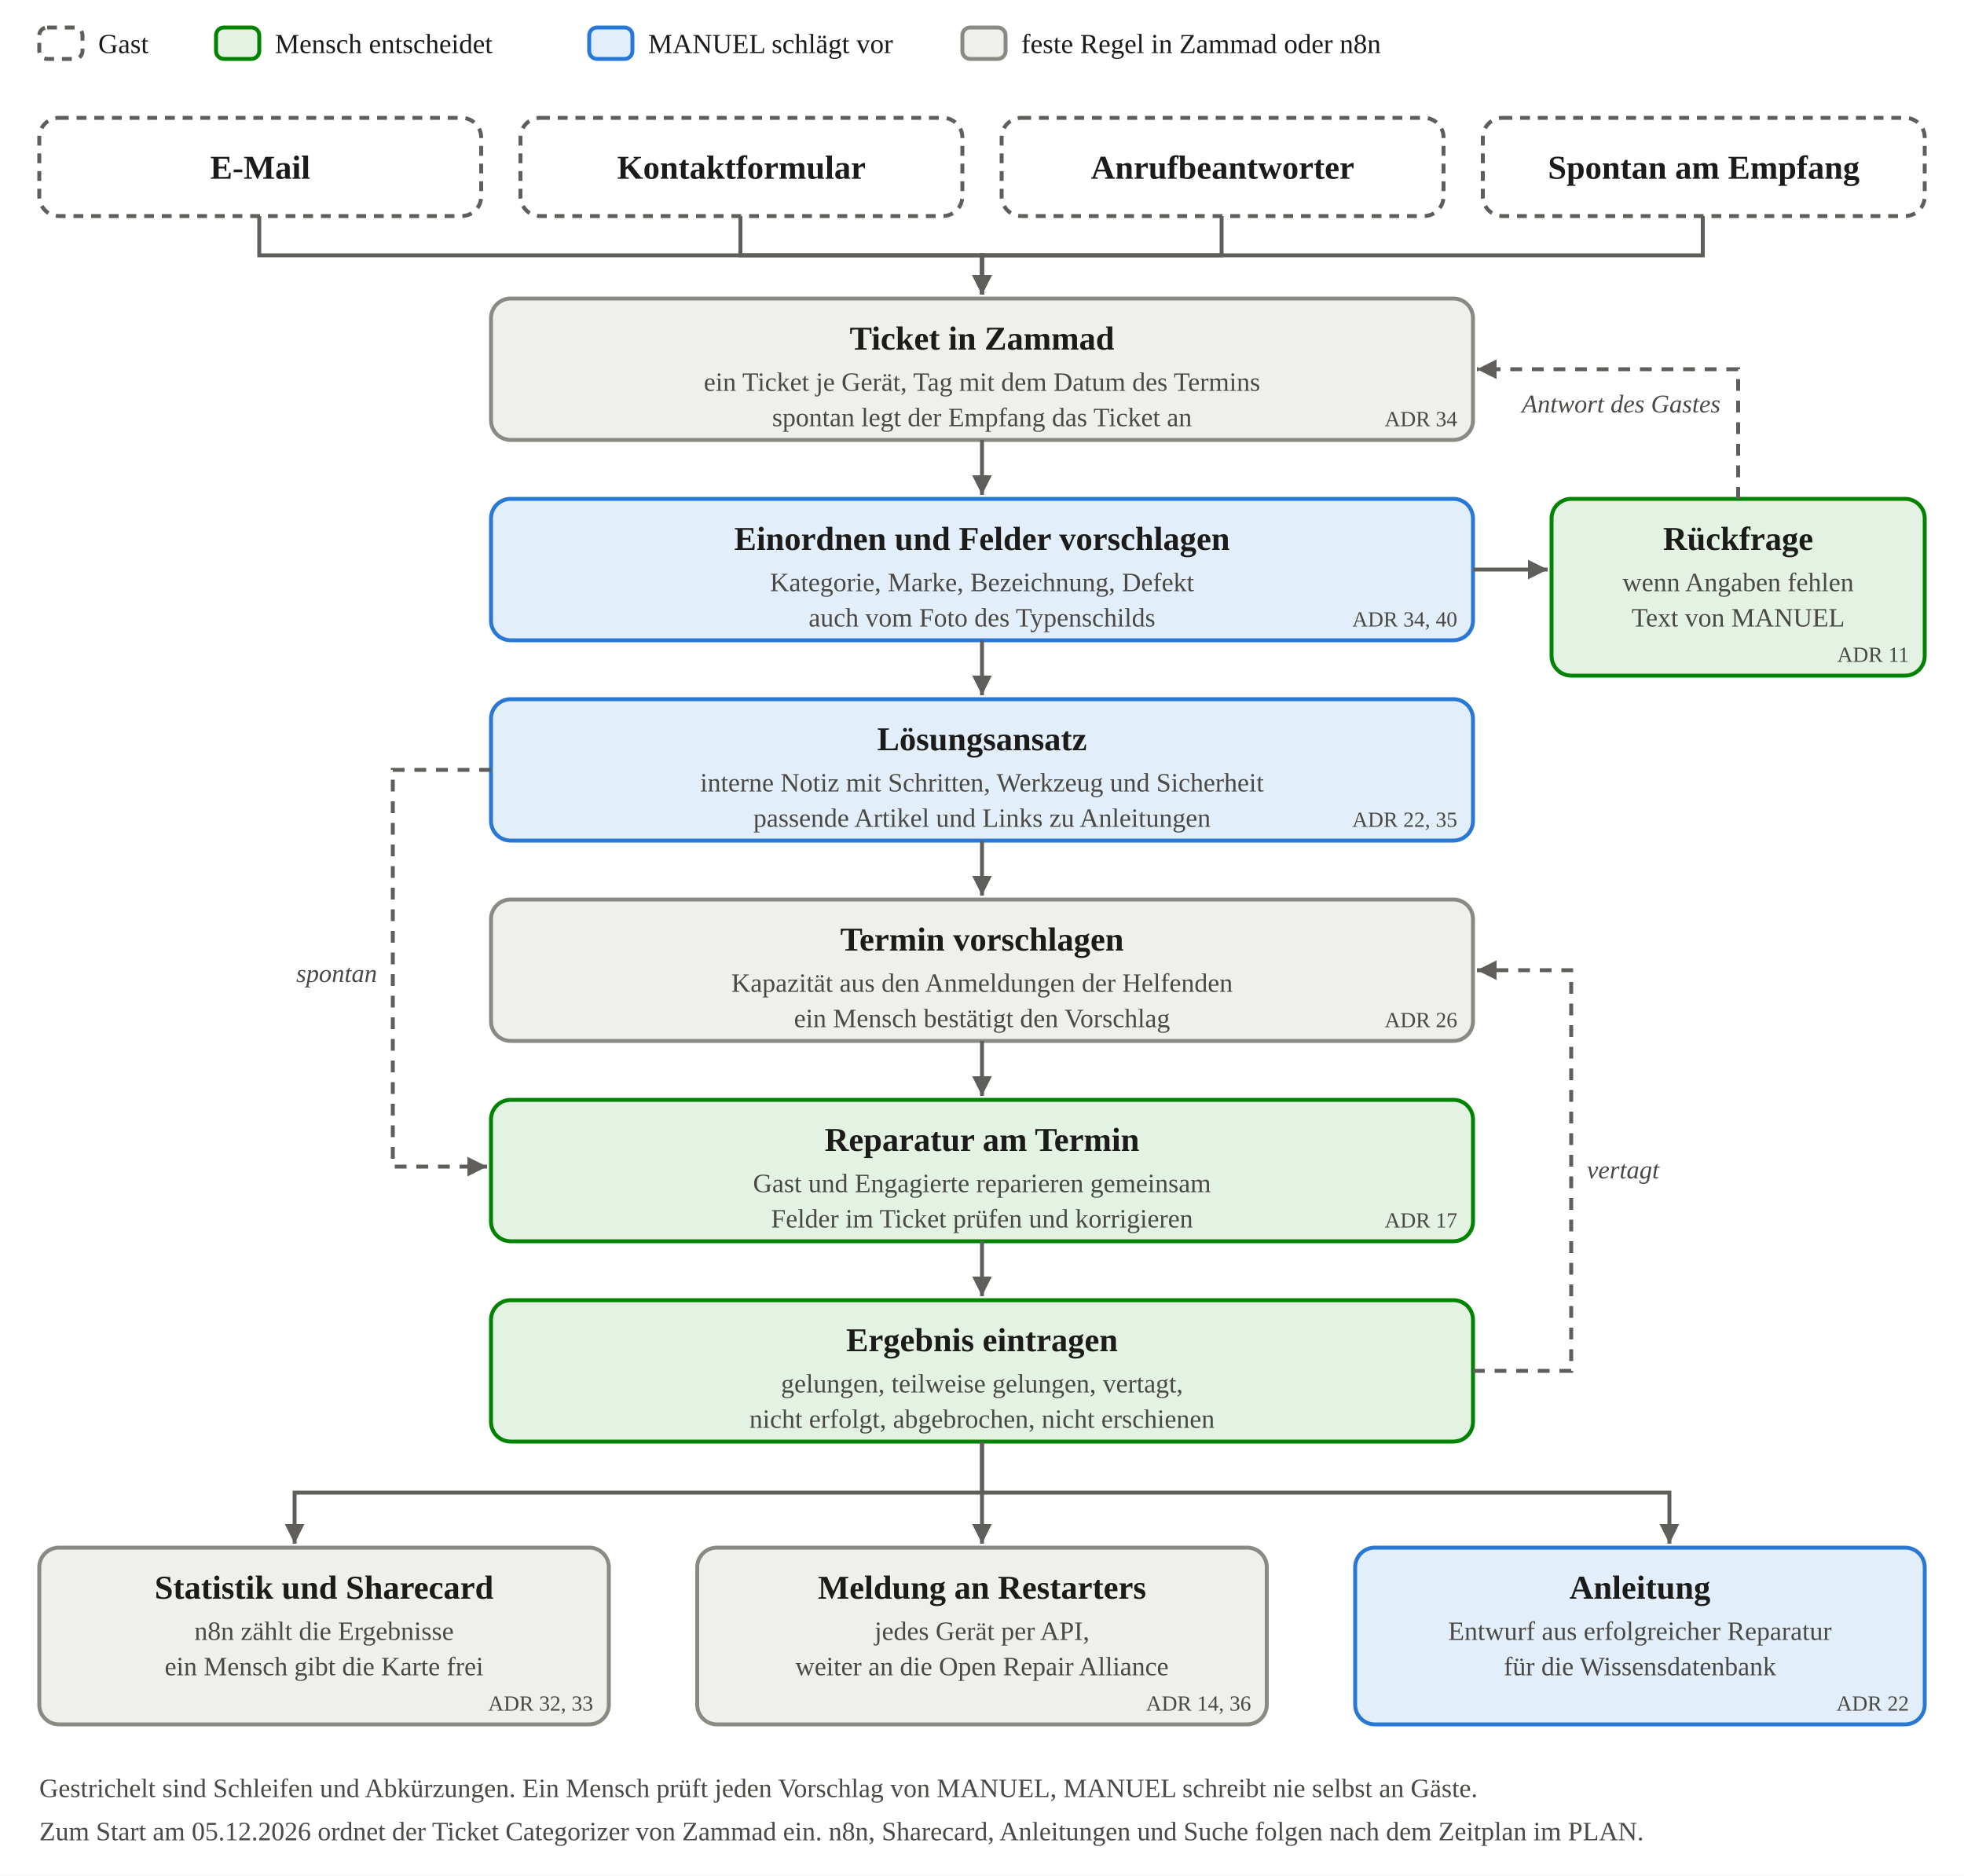
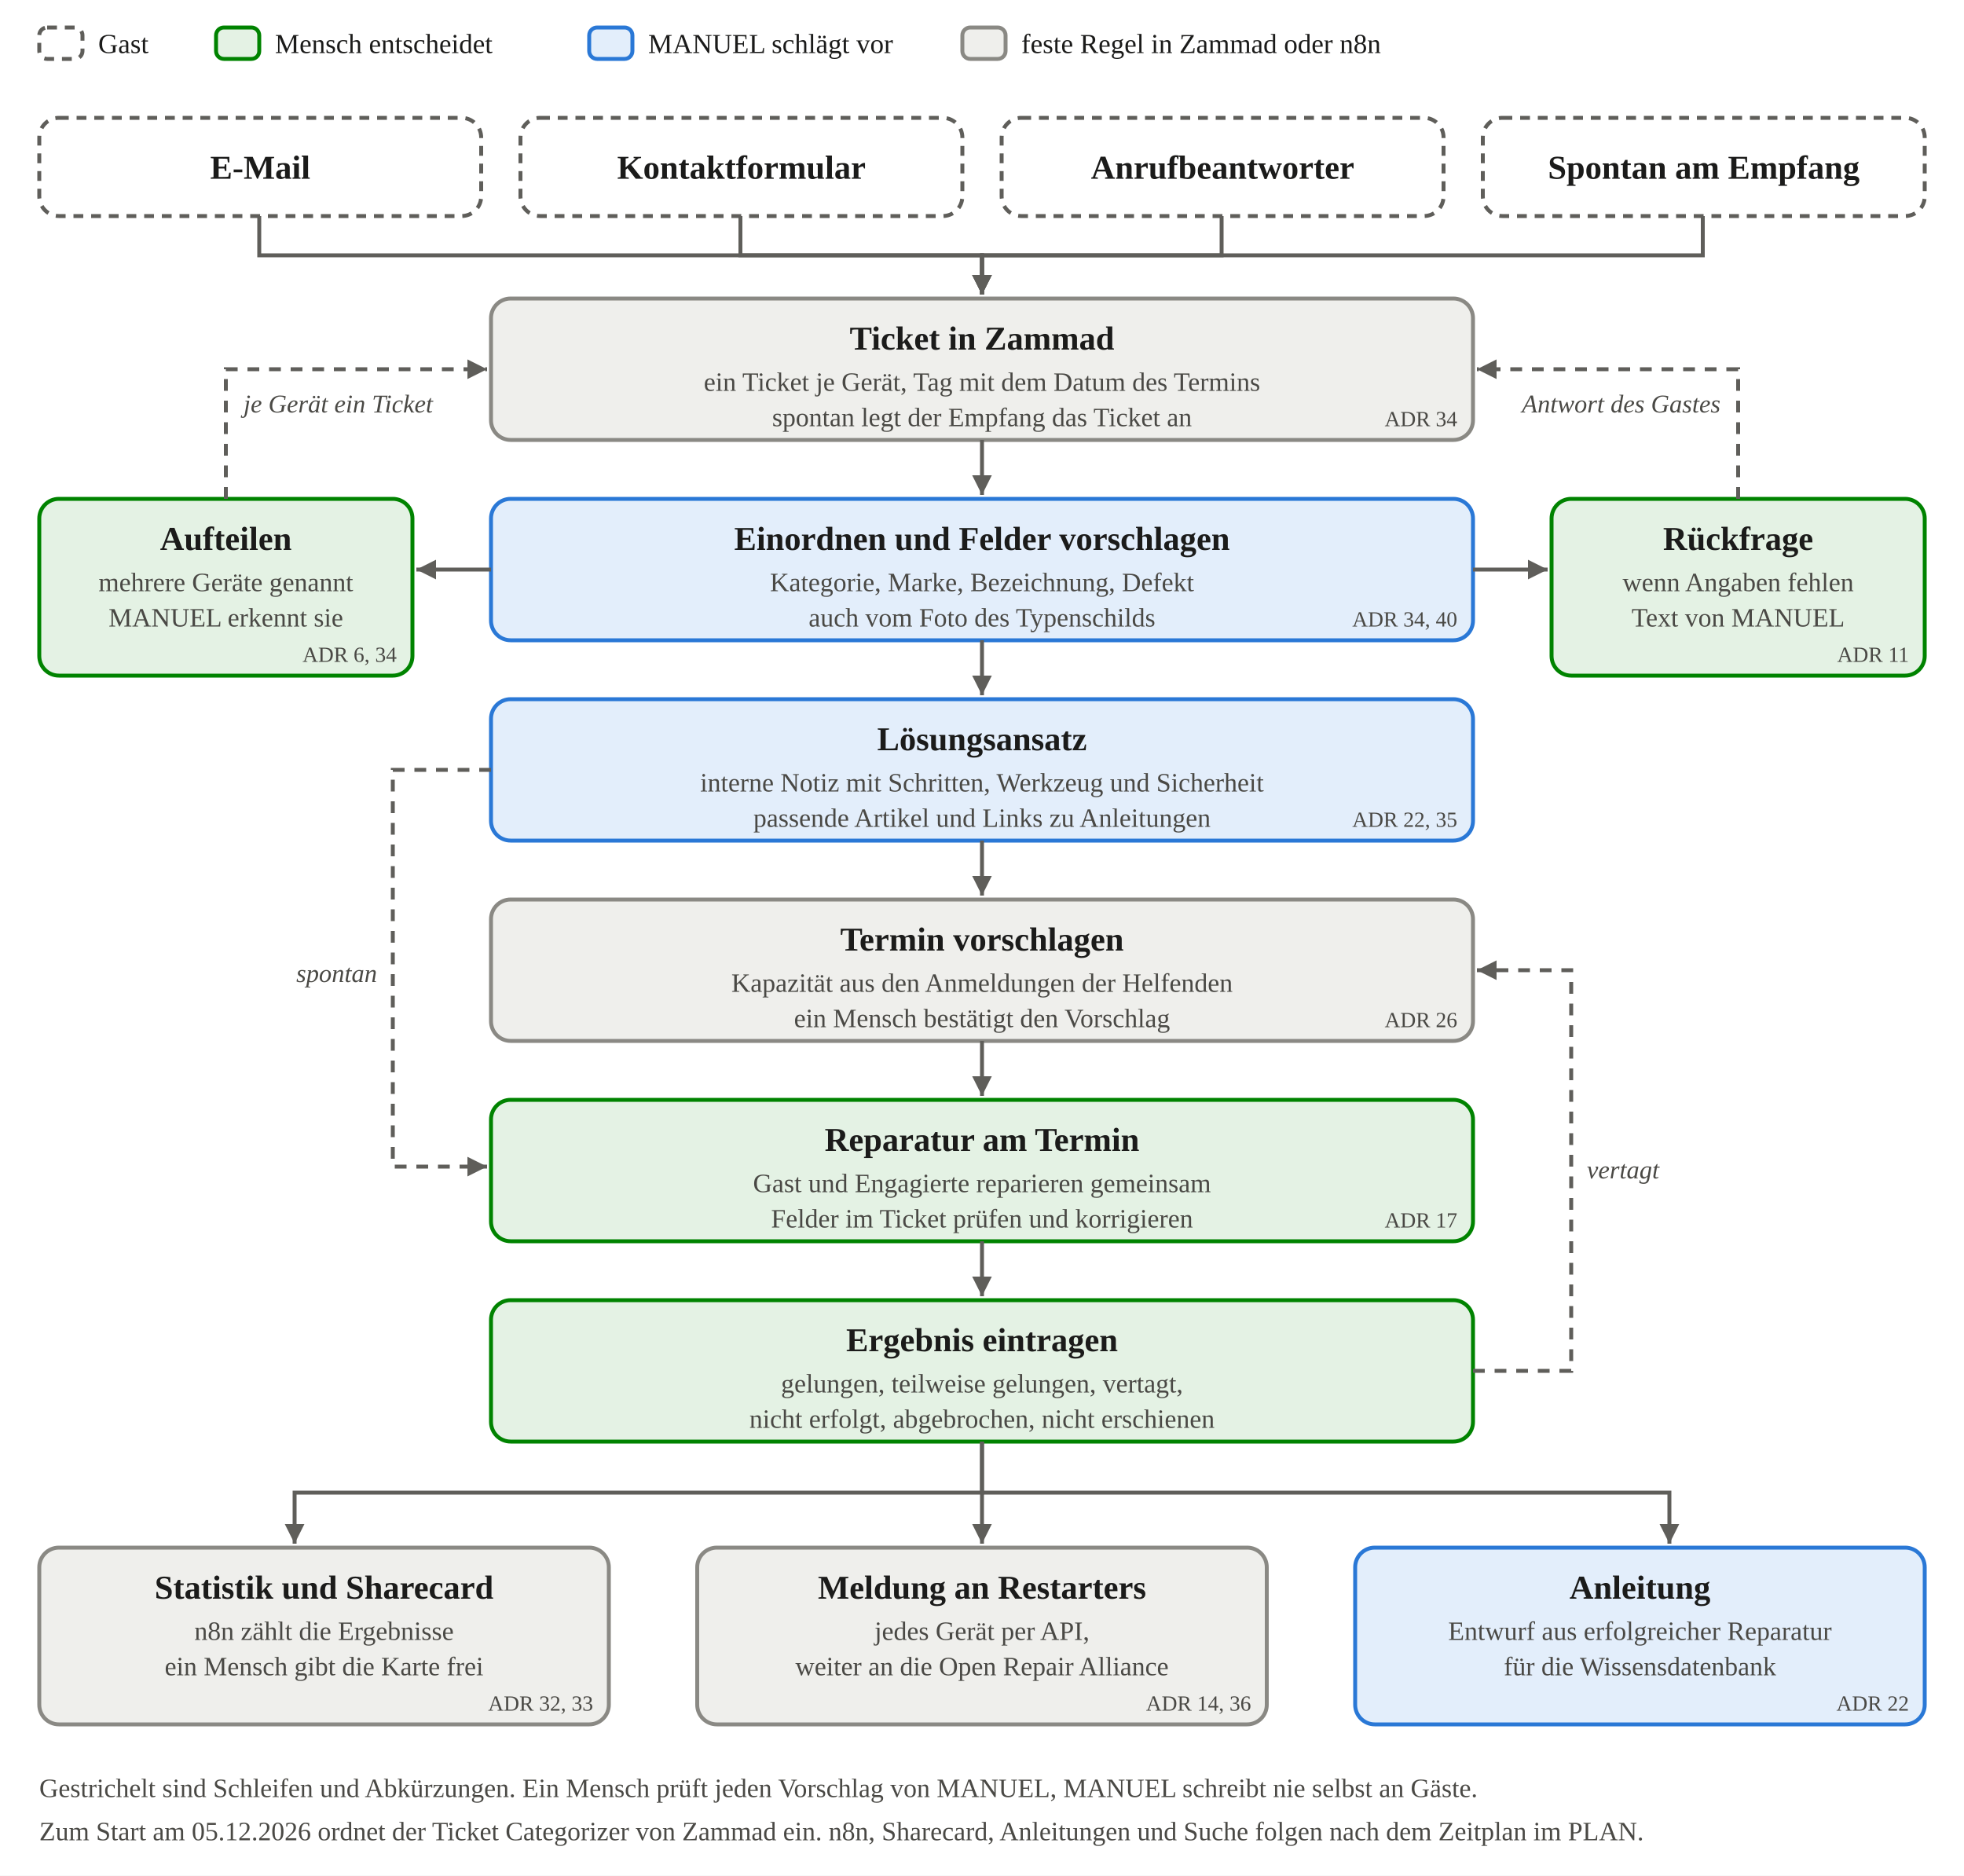
<svg xmlns="http://www.w3.org/2000/svg" viewBox="0 0 1000 955" width="1000" height="955" font-family="Source Sans 3, Source Sans Pro, Noto Sans, Liberation Sans, Arial, DejaVu Sans, sans-serif" role="img" aria-label="Ablauf einer Anfrage im Repair Café vom Eingang bis zur Meldung">
  <rect width="1000" height="955" fill="#ffffff" />
  <rect x="20" y="14" width="22" height="16" rx="4" fill="#ffffff" stroke="#5f5e5a" stroke-width="2" stroke-dasharray="5 4" />
  <text x="50" y="27" font-size="14" fill="#1b1b1a">Gast</text>
  <rect x="110" y="14" width="22" height="16" rx="4" fill="#e4f2e4" stroke="#008300" stroke-width="2" />
  <text x="140" y="27" font-size="14" fill="#1b1b1a">Mensch entscheidet</text>
  <rect x="300" y="14" width="22" height="16" rx="4" fill="#e3eefb" stroke="#2a78d6" stroke-width="2" />
  <text x="330" y="27" font-size="14" fill="#1b1b1a">MANUEL schlägt vor</text>
  <rect x="490" y="14" width="22" height="16" rx="4" fill="#efefec" stroke="#8a8984" stroke-width="2" />
  <text x="520" y="27" font-size="14" fill="#1b1b1a">feste Regel in Zammad oder n8n</text>
  <rect x="20" y="60" width="225" height="50" rx="10" fill="#ffffff" stroke="#5f5e5a" stroke-width="2" stroke-dasharray="5 4" />
  <text x="132.5" y="91.0" text-anchor="middle" font-size="17" font-weight="600" fill="#1b1b1a">E-Mail</text>
  <rect x="265" y="60" width="225" height="50" rx="10" fill="#ffffff" stroke="#5f5e5a" stroke-width="2" stroke-dasharray="5 4" />
  <text x="377.5" y="91.0" text-anchor="middle" font-size="17" font-weight="600" fill="#1b1b1a">Kontaktformular</text>
  <rect x="510" y="60" width="225" height="50" rx="10" fill="#ffffff" stroke="#5f5e5a" stroke-width="2" stroke-dasharray="5 4" />
  <text x="622.5" y="91.0" text-anchor="middle" font-size="17" font-weight="600" fill="#1b1b1a">Anrufbeantworter</text>
  <rect x="755" y="60" width="225" height="50" rx="10" fill="#ffffff" stroke="#5f5e5a" stroke-width="2" stroke-dasharray="5 4" />
  <text x="867.5" y="91.0" text-anchor="middle" font-size="17" font-weight="600" fill="#1b1b1a">Spontan am Empfang</text>
  <path d="M 132 110 L 132 130 L 500 130 L 500 150" fill="none" stroke="#5f5e5a" stroke-width="2" />
  <path d="M 500 150 L 495.0 140.0 L 505.0 140.0 Z" fill="#5f5e5a" />
  <path d="M 377 110 L 377 130 L 500 130 L 500 150" fill="none" stroke="#5f5e5a" stroke-width="2" />
  <path d="M 500 150 L 495.0 140.0 L 505.0 140.0 Z" fill="#5f5e5a" />
  <path d="M 622 110 L 622 130 L 500 130 L 500 150" fill="none" stroke="#5f5e5a" stroke-width="2" />
  <path d="M 500 150 L 495.0 140.0 L 505.0 140.0 Z" fill="#5f5e5a" />
  <path d="M 867 110 L 867 130 L 500 130 L 500 150" fill="none" stroke="#5f5e5a" stroke-width="2" />
  <path d="M 500 150 L 495.0 140.0 L 505.0 140.0 Z" fill="#5f5e5a" />
  <rect x="250" y="152" width="500" height="72" rx="10" fill="#efefec" stroke="#8a8984" stroke-width="2" />
  <text x="500.0" y="178" text-anchor="middle" font-size="17" font-weight="600" fill="#1b1b1a">Ticket in Zammad</text>
  <text x="500.0" y="199" text-anchor="middle" font-size="13.5" fill="#4a4945">ein Ticket je Gerät, Tag mit dem Datum des Termins</text>
  <text x="500.0" y="217" text-anchor="middle" font-size="13.5" fill="#4a4945">spontan legt der Empfang das Ticket an</text>
  <text x="742" y="217" text-anchor="end" font-size="11" fill="#4a4945">ADR 34</text>
  <path d="M 500 224 L 500 252" fill="none" stroke="#5f5e5a" stroke-width="2" />
  <path d="M 500 252 L 495.0 242.0 L 505.0 242.0 Z" fill="#5f5e5a" />
  <rect x="250" y="254" width="500" height="72" rx="10" fill="#e3eefb" stroke="#2a78d6" stroke-width="2" />
  <text x="500.0" y="280" text-anchor="middle" font-size="17" font-weight="600" fill="#1b1b1a">Einordnen und Felder vorschlagen</text>
  <text x="500.0" y="301" text-anchor="middle" font-size="13.5" fill="#4a4945">Kategorie, Marke, Bezeichnung, Defekt</text>
  <text x="500.0" y="319" text-anchor="middle" font-size="13.5" fill="#4a4945">auch vom Foto des Typenschilds</text>
  <text x="742" y="319" text-anchor="end" font-size="11" fill="#4a4945">ADR 34, 40</text>
+   <rect x="20" y="254" width="190" height="90" rx="10" fill="#e4f2e4" stroke="#008300" stroke-width="2" />
+   <text x="115.0" y="280" text-anchor="middle" font-size="17" font-weight="600" fill="#1b1b1a">Aufteilen</text>
+   <text x="115.0" y="301" text-anchor="middle" font-size="13.5" fill="#4a4945">mehrere Geräte genannt</text>
+   <text x="115.0" y="319" text-anchor="middle" font-size="13.5" fill="#4a4945">MANUEL erkennt sie</text>
+   <text x="202" y="337" text-anchor="end" font-size="11" fill="#4a4945">ADR 6, 34</text>
+   <path d="M 250 290 L 212 290" fill="none" stroke="#5f5e5a" stroke-width="2" />
+   <path d="M 212 290 L 222.0 285.0 L 222.0 295.0 Z" fill="#5f5e5a" />
+   <path d="M 115 254 L 115 188 L 248 188" fill="none" stroke="#5f5e5a" stroke-width="2" stroke-dasharray="6 5" />
+   <path d="M 248 188 L 238.0 193.0 L 238.0 183.0 Z" fill="#5f5e5a" />
+   <text x="124" y="210" text-anchor="start" font-size="13" font-style="italic" fill="#4a4945">je Gerät ein Ticket</text>
  <rect x="790" y="254" width="190" height="90" rx="10" fill="#e4f2e4" stroke="#008300" stroke-width="2" />
  <text x="885.0" y="280" text-anchor="middle" font-size="17" font-weight="600" fill="#1b1b1a">Rückfrage</text>
  <text x="885.0" y="301" text-anchor="middle" font-size="13.5" fill="#4a4945">wenn Angaben fehlen</text>
  <text x="885.0" y="319" text-anchor="middle" font-size="13.5" fill="#4a4945">Text von MANUEL</text>
  <text x="972" y="337" text-anchor="end" font-size="11" fill="#4a4945">ADR 11</text>
  <path d="M 750 290 L 788 290" fill="none" stroke="#5f5e5a" stroke-width="2" />
  <path d="M 788 290 L 778.0 295.0 L 778.0 285.0 Z" fill="#5f5e5a" />
  <path d="M 885 254 L 885 188 L 752 188" fill="none" stroke="#5f5e5a" stroke-width="2" stroke-dasharray="6 5" />
  <path d="M 752 188 L 762.0 183.0 L 762.0 193.0 Z" fill="#5f5e5a" />
  <text x="876" y="210" text-anchor="end" font-size="13" font-style="italic" fill="#4a4945">Antwort des Gastes</text>
  <path d="M 500 326 L 500 354" fill="none" stroke="#5f5e5a" stroke-width="2" />
  <path d="M 500 354 L 495.0 344.0 L 505.0 344.0 Z" fill="#5f5e5a" />
  <rect x="250" y="356" width="500" height="72" rx="10" fill="#e3eefb" stroke="#2a78d6" stroke-width="2" />
  <text x="500.0" y="382" text-anchor="middle" font-size="17" font-weight="600" fill="#1b1b1a">Lösungsansatz</text>
  <text x="500.0" y="403" text-anchor="middle" font-size="13.5" fill="#4a4945">interne Notiz mit Schritten, Werkzeug und Sicherheit</text>
  <text x="500.0" y="421" text-anchor="middle" font-size="13.5" fill="#4a4945">passende Artikel und Links zu Anleitungen</text>
  <text x="742" y="421" text-anchor="end" font-size="11" fill="#4a4945">ADR 22, 35</text>
  <path d="M 500 428 L 500 456" fill="none" stroke="#5f5e5a" stroke-width="2" />
  <path d="M 500 456 L 495.0 446.0 L 505.0 446.0 Z" fill="#5f5e5a" />
  <rect x="250" y="458" width="500" height="72" rx="10" fill="#efefec" stroke="#8a8984" stroke-width="2" />
  <text x="500.0" y="484" text-anchor="middle" font-size="17" font-weight="600" fill="#1b1b1a">Termin vorschlagen</text>
  <text x="500.0" y="505" text-anchor="middle" font-size="13.5" fill="#4a4945">Kapazität aus den Anmeldungen der Helfenden</text>
  <text x="500.0" y="523" text-anchor="middle" font-size="13.5" fill="#4a4945">ein Mensch bestätigt den Vorschlag</text>
  <text x="742" y="523" text-anchor="end" font-size="11" fill="#4a4945">ADR 26</text>
  <path d="M 500 530 L 500 558" fill="none" stroke="#5f5e5a" stroke-width="2" />
  <path d="M 500 558 L 495.0 548.0 L 505.0 548.0 Z" fill="#5f5e5a" />
  <path d="M 250 392 L 200 392 L 200 594 L 248 594" fill="none" stroke="#5f5e5a" stroke-width="2" stroke-dasharray="6 5" />
  <path d="M 248 594 L 238.0 599.0 L 238.0 589.0 Z" fill="#5f5e5a" />
  <text x="192" y="500" text-anchor="end" font-size="13" font-style="italic" fill="#4a4945">spontan</text>
  <rect x="250" y="560" width="500" height="72" rx="10" fill="#e4f2e4" stroke="#008300" stroke-width="2" />
  <text x="500.0" y="586" text-anchor="middle" font-size="17" font-weight="600" fill="#1b1b1a">Reparatur am Termin</text>
  <text x="500.0" y="607" text-anchor="middle" font-size="13.5" fill="#4a4945">Gast und Engagierte reparieren gemeinsam</text>
  <text x="500.0" y="625" text-anchor="middle" font-size="13.5" fill="#4a4945">Felder im Ticket prüfen und korrigieren</text>
  <text x="742" y="625" text-anchor="end" font-size="11" fill="#4a4945">ADR 17</text>
  <path d="M 500 632 L 500 660" fill="none" stroke="#5f5e5a" stroke-width="2" />
  <path d="M 500 660 L 495.0 650.0 L 505.0 650.0 Z" fill="#5f5e5a" />
  <rect x="250" y="662" width="500" height="72" rx="10" fill="#e4f2e4" stroke="#008300" stroke-width="2" />
  <text x="500.0" y="688" text-anchor="middle" font-size="17" font-weight="600" fill="#1b1b1a">Ergebnis eintragen</text>
  <text x="500.0" y="709" text-anchor="middle" font-size="13.5" fill="#4a4945">gelungen, teilweise gelungen, vertagt,</text>
  <text x="500.0" y="727" text-anchor="middle" font-size="13.5" fill="#4a4945">nicht erfolgt, abgebrochen, nicht erschienen</text>
  <path d="M 750 698 L 800 698 L 800 494 L 752 494" fill="none" stroke="#5f5e5a" stroke-width="2" stroke-dasharray="6 5" />
  <path d="M 752 494 L 762.0 489.0 L 762.0 499.0 Z" fill="#5f5e5a" />
  <text x="808" y="600" text-anchor="start" font-size="13" font-style="italic" fill="#4a4945">vertagt</text>
  <path d="M 500 734 L 500 760 L 150 760 L 150 786" fill="none" stroke="#5f5e5a" stroke-width="2" />
  <path d="M 150 786 L 145.0 776.0 L 155.0 776.0 Z" fill="#5f5e5a" />
  <path d="M 500 734 L 500 786" fill="none" stroke="#5f5e5a" stroke-width="2" />
  <path d="M 500 786 L 495.0 776.0 L 505.0 776.0 Z" fill="#5f5e5a" />
  <path d="M 500 760 L 850 760 L 850 786" fill="none" stroke="#5f5e5a" stroke-width="2" />
  <path d="M 850 786 L 845.0 776.0 L 855.0 776.0 Z" fill="#5f5e5a" />
  <rect x="20" y="788" width="290" height="90" rx="10" fill="#efefec" stroke="#8a8984" stroke-width="2" />
  <text x="165.0" y="814" text-anchor="middle" font-size="17" font-weight="600" fill="#1b1b1a">Statistik und Sharecard</text>
  <text x="165.0" y="835" text-anchor="middle" font-size="13.5" fill="#4a4945">n8n zählt die Ergebnisse</text>
  <text x="165.0" y="853" text-anchor="middle" font-size="13.5" fill="#4a4945">ein Mensch gibt die Karte frei</text>
  <text x="302" y="871" text-anchor="end" font-size="11" fill="#4a4945">ADR 32, 33</text>
  <rect x="355" y="788" width="290" height="90" rx="10" fill="#efefec" stroke="#8a8984" stroke-width="2" />
  <text x="500.0" y="814" text-anchor="middle" font-size="17" font-weight="600" fill="#1b1b1a">Meldung an Restarters</text>
  <text x="500.0" y="835" text-anchor="middle" font-size="13.5" fill="#4a4945">jedes Gerät per API,</text>
  <text x="500.0" y="853" text-anchor="middle" font-size="13.5" fill="#4a4945">weiter an die Open Repair Alliance</text>
  <text x="637" y="871" text-anchor="end" font-size="11" fill="#4a4945">ADR 14, 36</text>
  <rect x="690" y="788" width="290" height="90" rx="10" fill="#e3eefb" stroke="#2a78d6" stroke-width="2" />
  <text x="835.0" y="814" text-anchor="middle" font-size="17" font-weight="600" fill="#1b1b1a">Anleitung</text>
  <text x="835.0" y="835" text-anchor="middle" font-size="13.5" fill="#4a4945">Entwurf aus erfolgreicher Reparatur</text>
  <text x="835.0" y="853" text-anchor="middle" font-size="13.5" fill="#4a4945">für die Wissensdatenbank</text>
  <text x="972" y="871" text-anchor="end" font-size="11" fill="#4a4945">ADR 22</text>
  <text x="20" y="915" font-size="13.5" fill="#4a4945">Gestrichelt sind Schleifen und Abkürzungen. Ein Mensch prüft jeden Vorschlag von MANUEL, MANUEL schreibt nie selbst an Gäste.</text>
  <text x="20" y="937" font-size="13.5" fill="#4a4945">Zum Start am 05.12.2026 ordnet der Ticket Categorizer von Zammad ein. n8n, Sharecard, Anleitungen und Suche folgen nach dem Zeitplan im PLAN.</text>
</svg>
